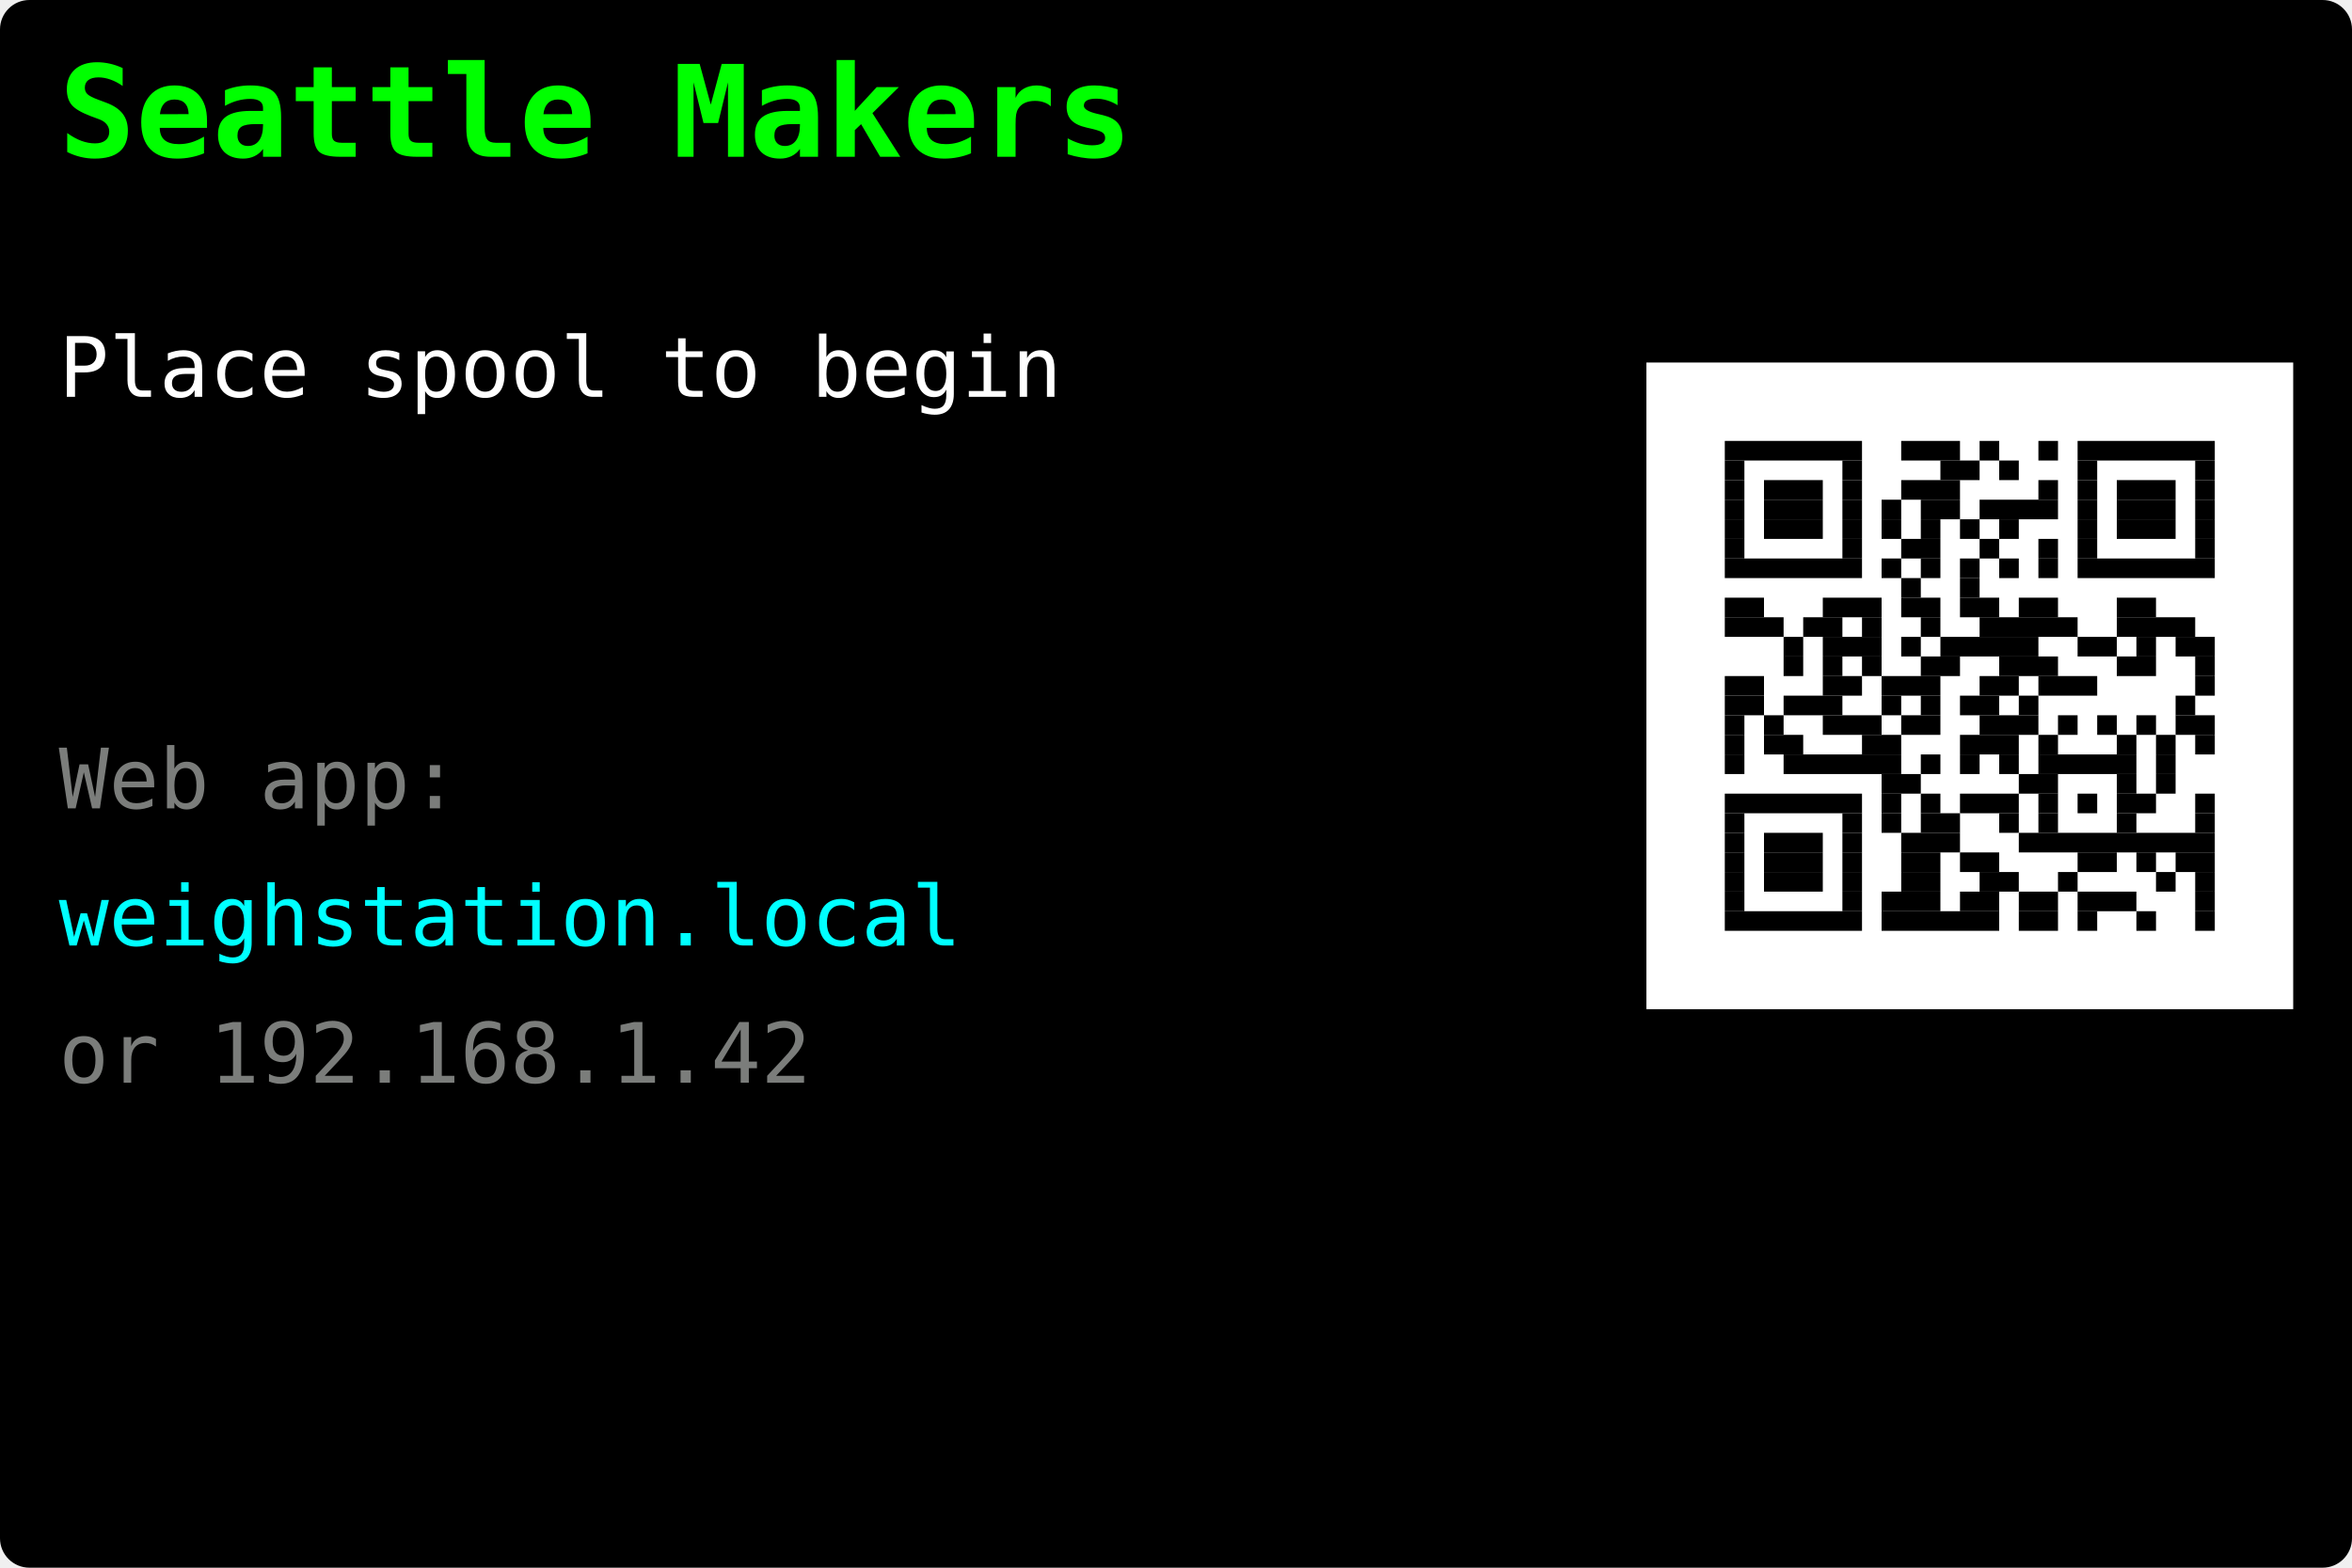
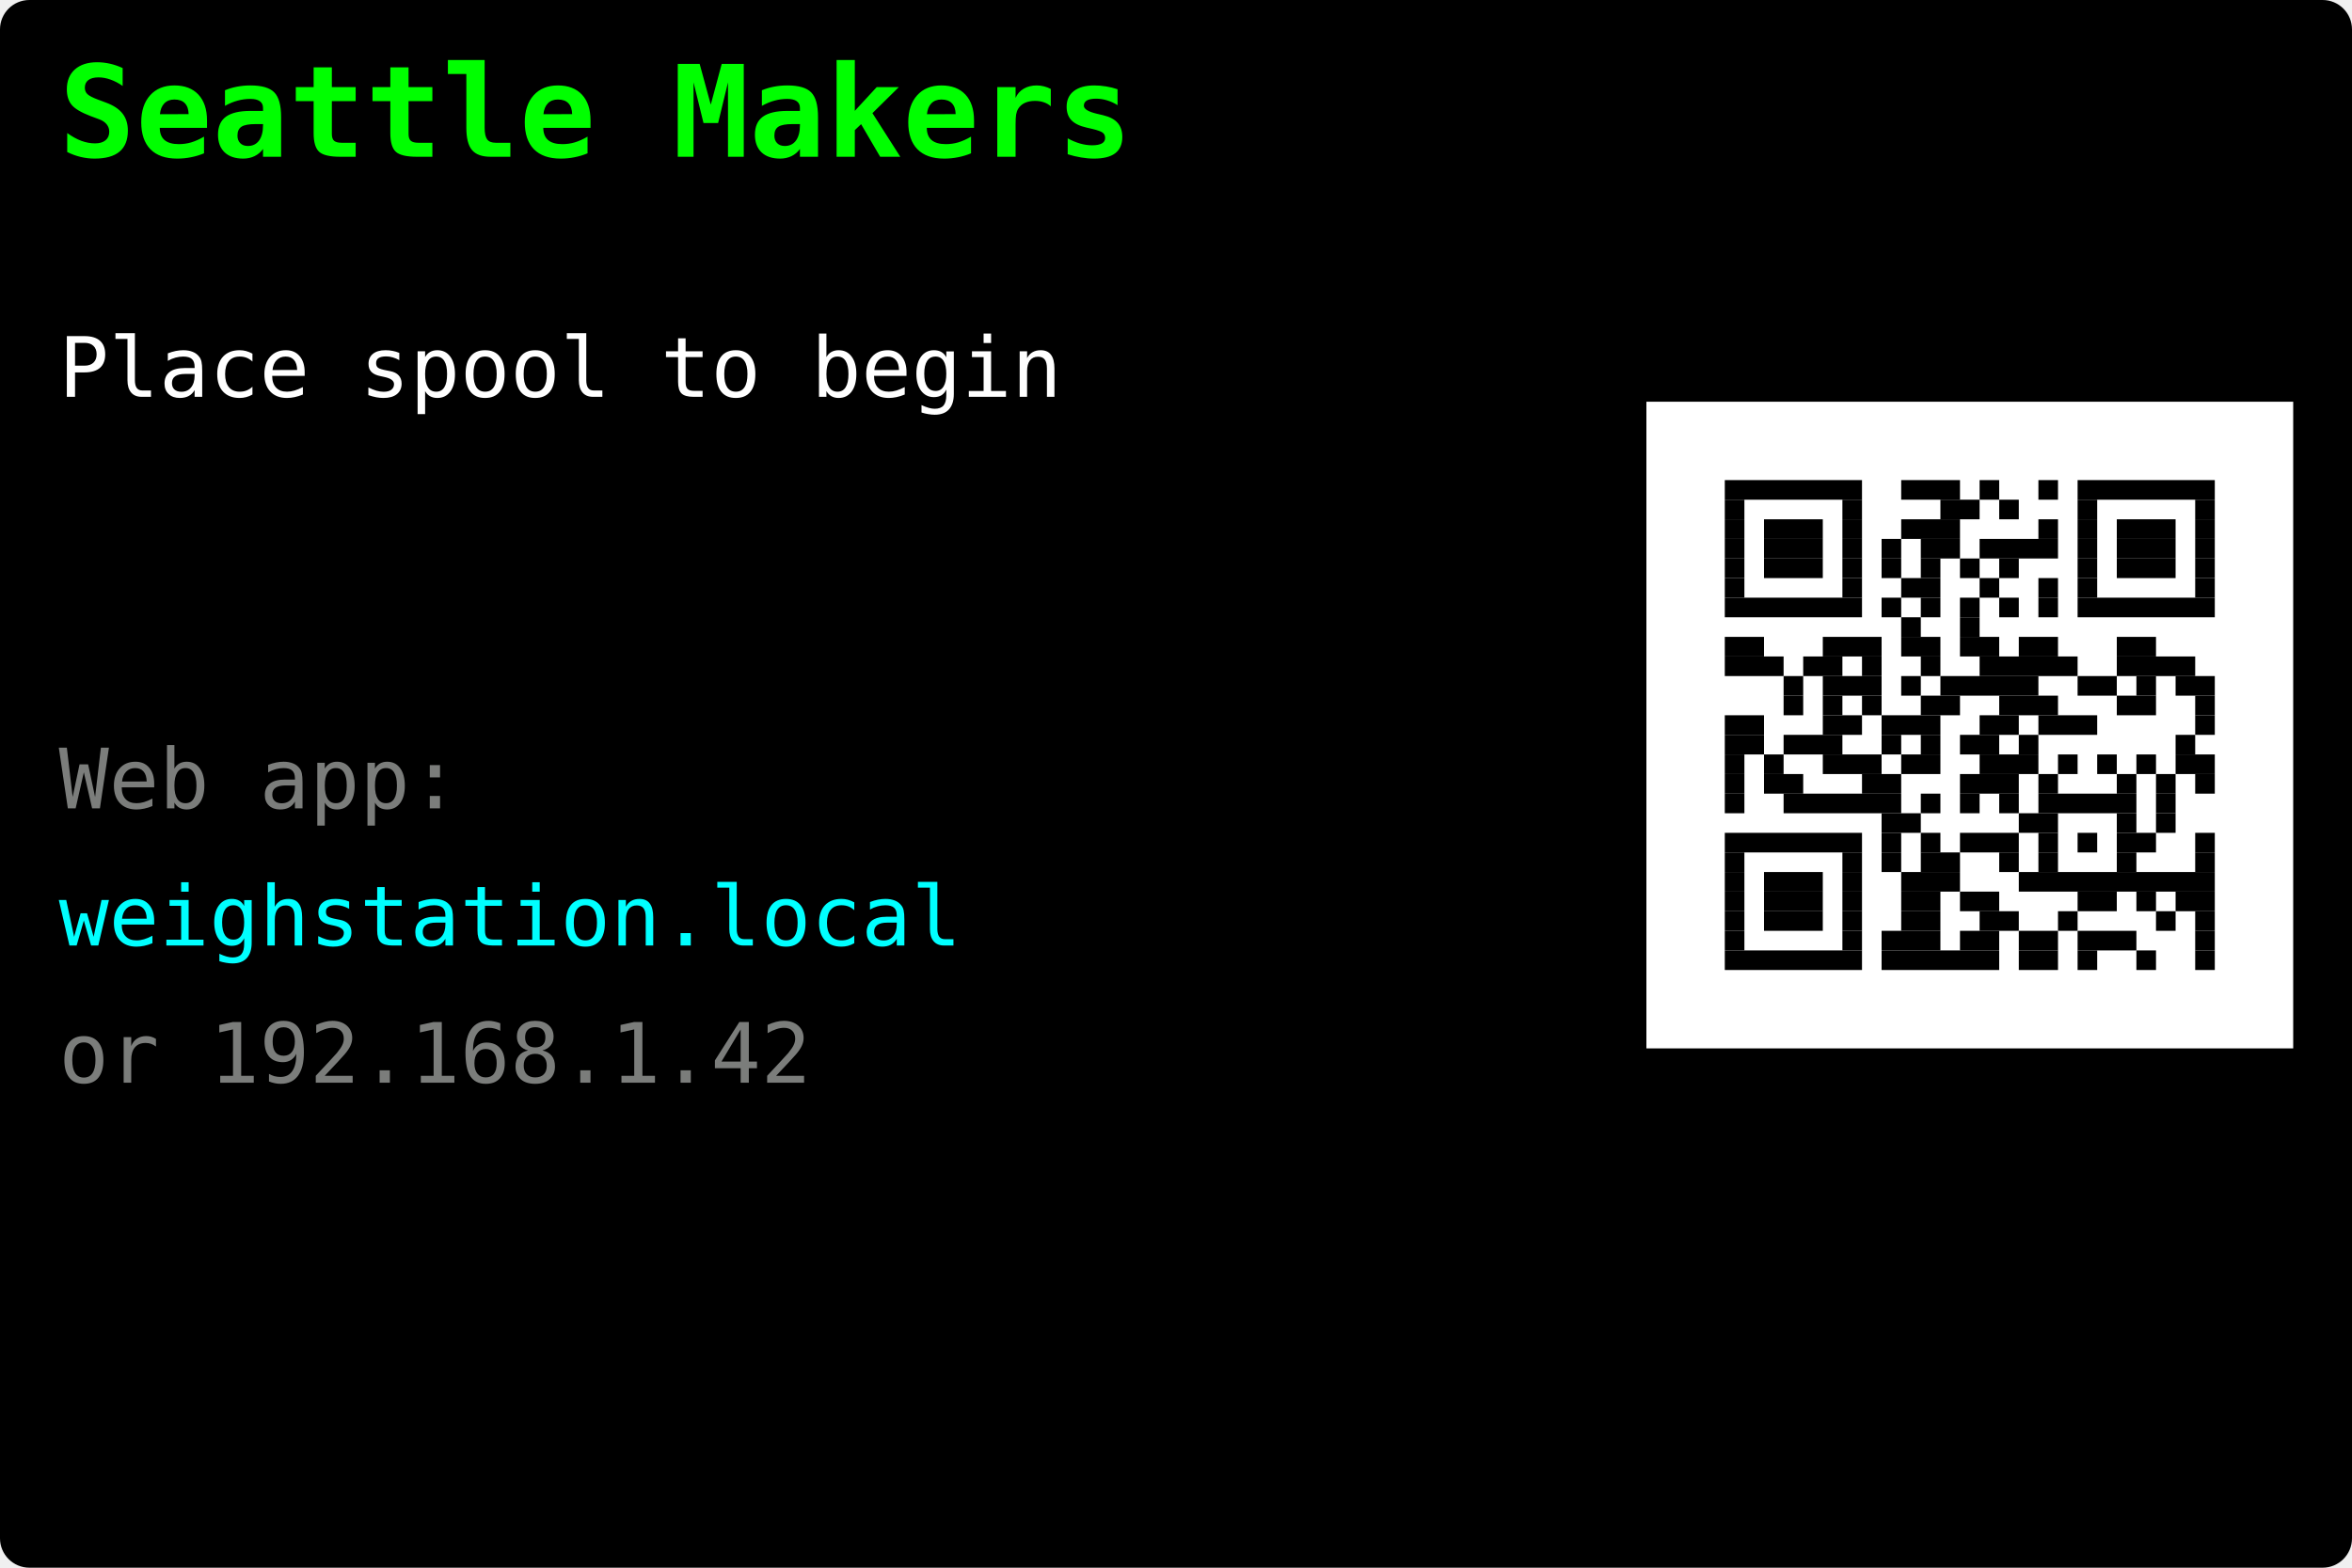
<svg xmlns="http://www.w3.org/2000/svg" viewBox="0 0 480 320" width="480" font-family="ui-monospace,Menlo,Consolas,monospace">
  <rect width="480" height="320" rx="6" fill="#000" />
  <text x="12" y="32" font-size="26" font-weight="700" fill="#00ff00">Seattle Makers</text>
  <text x="12" y="81" font-size="17" fill="#ffffff">Place spool to begin</text>
  <text x="12" y="165" font-size="17" fill="#7b7d7b">Web app:</text>
  <text x="12" y="193" font-size="17" fill="#00ffff">weighstation.local</text>
  <text x="12" y="221" font-size="17" fill="#7b7d7b">or 192.168.1.42</text>
-   <rect x="336" y="74" width="132" height="132" fill="#fff" />
-   <rect x="352" y="90" width="28" height="4" fill="#000" />
-   <rect x="388" y="90" width="12" height="4" fill="#000" />
-   <rect x="404" y="90" width="4" height="4" fill="#000" />
-   <rect x="416" y="90" width="4" height="4" fill="#000" />
-   <rect x="424" y="90" width="28" height="4" fill="#000" />
-   <rect x="352" y="94" width="4" height="4" fill="#000" />
-   <rect x="376" y="94" width="4" height="4" fill="#000" />
-   <rect x="396" y="94" width="8" height="4" fill="#000" />
-   <rect x="408" y="94" width="4" height="4" fill="#000" />
-   <rect x="424" y="94" width="4" height="4" fill="#000" />
-   <rect x="448" y="94" width="4" height="4" fill="#000" />
-   <rect x="352" y="98" width="4" height="4" fill="#000" />
-   <rect x="360" y="98" width="12" height="4" fill="#000" />
-   <rect x="376" y="98" width="4" height="4" fill="#000" />
+   <rect x="336" y="82" width="132" height="132" fill="#fff" />
+   <rect x="352" y="98" width="28" height="4" fill="#000" />
  <rect x="388" y="98" width="12" height="4" fill="#000" />
+   <rect x="404" y="98" width="4" height="4" fill="#000" />
  <rect x="416" y="98" width="4" height="4" fill="#000" />
-   <rect x="424" y="98" width="4" height="4" fill="#000" />
-   <rect x="432" y="98" width="12" height="4" fill="#000" />
-   <rect x="448" y="98" width="4" height="4" fill="#000" />
+   <rect x="424" y="98" width="28" height="4" fill="#000" />
  <rect x="352" y="102" width="4" height="4" fill="#000" />
-   <rect x="360" y="102" width="12" height="4" fill="#000" />
  <rect x="376" y="102" width="4" height="4" fill="#000" />
-   <rect x="384" y="102" width="4" height="4" fill="#000" />
-   <rect x="392" y="102" width="8" height="4" fill="#000" />
-   <rect x="404" y="102" width="16" height="4" fill="#000" />
+   <rect x="396" y="102" width="8" height="4" fill="#000" />
+   <rect x="408" y="102" width="4" height="4" fill="#000" />
  <rect x="424" y="102" width="4" height="4" fill="#000" />
-   <rect x="432" y="102" width="12" height="4" fill="#000" />
  <rect x="448" y="102" width="4" height="4" fill="#000" />
  <rect x="352" y="106" width="4" height="4" fill="#000" />
  <rect x="360" y="106" width="12" height="4" fill="#000" />
  <rect x="376" y="106" width="4" height="4" fill="#000" />
-   <rect x="384" y="106" width="4" height="4" fill="#000" />
-   <rect x="392" y="106" width="4" height="4" fill="#000" />
-   <rect x="400" y="106" width="4" height="4" fill="#000" />
-   <rect x="408" y="106" width="4" height="4" fill="#000" />
+   <rect x="388" y="106" width="12" height="4" fill="#000" />
+   <rect x="416" y="106" width="4" height="4" fill="#000" />
  <rect x="424" y="106" width="4" height="4" fill="#000" />
  <rect x="432" y="106" width="12" height="4" fill="#000" />
  <rect x="448" y="106" width="4" height="4" fill="#000" />
  <rect x="352" y="110" width="4" height="4" fill="#000" />
+   <rect x="360" y="110" width="12" height="4" fill="#000" />
  <rect x="376" y="110" width="4" height="4" fill="#000" />
-   <rect x="388" y="110" width="8" height="4" fill="#000" />
-   <rect x="404" y="110" width="4" height="4" fill="#000" />
-   <rect x="416" y="110" width="4" height="4" fill="#000" />
+   <rect x="384" y="110" width="4" height="4" fill="#000" />
+   <rect x="392" y="110" width="8" height="4" fill="#000" />
+   <rect x="404" y="110" width="16" height="4" fill="#000" />
  <rect x="424" y="110" width="4" height="4" fill="#000" />
+   <rect x="432" y="110" width="12" height="4" fill="#000" />
  <rect x="448" y="110" width="4" height="4" fill="#000" />
-   <rect x="352" y="114" width="28" height="4" fill="#000" />
+   <rect x="352" y="114" width="4" height="4" fill="#000" />
+   <rect x="360" y="114" width="12" height="4" fill="#000" />
+   <rect x="376" y="114" width="4" height="4" fill="#000" />
  <rect x="384" y="114" width="4" height="4" fill="#000" />
  <rect x="392" y="114" width="4" height="4" fill="#000" />
  <rect x="400" y="114" width="4" height="4" fill="#000" />
  <rect x="408" y="114" width="4" height="4" fill="#000" />
-   <rect x="416" y="114" width="4" height="4" fill="#000" />
-   <rect x="424" y="114" width="28" height="4" fill="#000" />
-   <rect x="388" y="118" width="4" height="4" fill="#000" />
-   <rect x="400" y="118" width="4" height="4" fill="#000" />
-   <rect x="352" y="122" width="8" height="4" fill="#000" />
-   <rect x="372" y="122" width="12" height="4" fill="#000" />
-   <rect x="388" y="122" width="8" height="4" fill="#000" />
-   <rect x="400" y="122" width="8" height="4" fill="#000" />
-   <rect x="412" y="122" width="8" height="4" fill="#000" />
-   <rect x="432" y="122" width="8" height="4" fill="#000" />
-   <rect x="352" y="126" width="12" height="4" fill="#000" />
-   <rect x="368" y="126" width="8" height="4" fill="#000" />
-   <rect x="380" y="126" width="4" height="4" fill="#000" />
-   <rect x="392" y="126" width="4" height="4" fill="#000" />
-   <rect x="404" y="126" width="20" height="4" fill="#000" />
-   <rect x="432" y="126" width="16" height="4" fill="#000" />
-   <rect x="364" y="130" width="4" height="4" fill="#000" />
+   <rect x="424" y="114" width="4" height="4" fill="#000" />
+   <rect x="432" y="114" width="12" height="4" fill="#000" />
+   <rect x="448" y="114" width="4" height="4" fill="#000" />
+   <rect x="352" y="118" width="4" height="4" fill="#000" />
+   <rect x="376" y="118" width="4" height="4" fill="#000" />
+   <rect x="388" y="118" width="8" height="4" fill="#000" />
+   <rect x="404" y="118" width="4" height="4" fill="#000" />
+   <rect x="416" y="118" width="4" height="4" fill="#000" />
+   <rect x="424" y="118" width="4" height="4" fill="#000" />
+   <rect x="448" y="118" width="4" height="4" fill="#000" />
+   <rect x="352" y="122" width="28" height="4" fill="#000" />
+   <rect x="384" y="122" width="4" height="4" fill="#000" />
+   <rect x="392" y="122" width="4" height="4" fill="#000" />
+   <rect x="400" y="122" width="4" height="4" fill="#000" />
+   <rect x="408" y="122" width="4" height="4" fill="#000" />
+   <rect x="416" y="122" width="4" height="4" fill="#000" />
+   <rect x="424" y="122" width="28" height="4" fill="#000" />
+   <rect x="388" y="126" width="4" height="4" fill="#000" />
+   <rect x="400" y="126" width="4" height="4" fill="#000" />
+   <rect x="352" y="130" width="8" height="4" fill="#000" />
  <rect x="372" y="130" width="12" height="4" fill="#000" />
-   <rect x="388" y="130" width="4" height="4" fill="#000" />
-   <rect x="396" y="130" width="20" height="4" fill="#000" />
-   <rect x="424" y="130" width="8" height="4" fill="#000" />
-   <rect x="436" y="130" width="4" height="4" fill="#000" />
-   <rect x="444" y="130" width="8" height="4" fill="#000" />
-   <rect x="364" y="134" width="4" height="4" fill="#000" />
-   <rect x="372" y="134" width="4" height="4" fill="#000" />
+   <rect x="388" y="130" width="8" height="4" fill="#000" />
+   <rect x="400" y="130" width="8" height="4" fill="#000" />
+   <rect x="412" y="130" width="8" height="4" fill="#000" />
+   <rect x="432" y="130" width="8" height="4" fill="#000" />
+   <rect x="352" y="134" width="12" height="4" fill="#000" />
+   <rect x="368" y="134" width="8" height="4" fill="#000" />
  <rect x="380" y="134" width="4" height="4" fill="#000" />
-   <rect x="392" y="134" width="8" height="4" fill="#000" />
-   <rect x="408" y="134" width="12" height="4" fill="#000" />
-   <rect x="432" y="134" width="8" height="4" fill="#000" />
-   <rect x="448" y="134" width="4" height="4" fill="#000" />
-   <rect x="352" y="138" width="8" height="4" fill="#000" />
-   <rect x="372" y="138" width="8" height="4" fill="#000" />
-   <rect x="384" y="138" width="12" height="4" fill="#000" />
-   <rect x="404" y="138" width="8" height="4" fill="#000" />
-   <rect x="416" y="138" width="12" height="4" fill="#000" />
-   <rect x="448" y="138" width="4" height="4" fill="#000" />
-   <rect x="352" y="142" width="8" height="4" fill="#000" />
-   <rect x="364" y="142" width="12" height="4" fill="#000" />
-   <rect x="384" y="142" width="4" height="4" fill="#000" />
-   <rect x="392" y="142" width="4" height="4" fill="#000" />
-   <rect x="400" y="142" width="8" height="4" fill="#000" />
-   <rect x="412" y="142" width="4" height="4" fill="#000" />
-   <rect x="444" y="142" width="4" height="4" fill="#000" />
-   <rect x="352" y="146" width="4" height="4" fill="#000" />
-   <rect x="360" y="146" width="4" height="4" fill="#000" />
-   <rect x="372" y="146" width="12" height="4" fill="#000" />
-   <rect x="388" y="146" width="8" height="4" fill="#000" />
-   <rect x="404" y="146" width="12" height="4" fill="#000" />
-   <rect x="420" y="146" width="4" height="4" fill="#000" />
-   <rect x="428" y="146" width="4" height="4" fill="#000" />
-   <rect x="436" y="146" width="4" height="4" fill="#000" />
-   <rect x="444" y="146" width="8" height="4" fill="#000" />
-   <rect x="352" y="150" width="4" height="4" fill="#000" />
-   <rect x="360" y="150" width="8" height="4" fill="#000" />
-   <rect x="380" y="150" width="8" height="4" fill="#000" />
-   <rect x="400" y="150" width="12" height="4" fill="#000" />
-   <rect x="416" y="150" width="4" height="4" fill="#000" />
-   <rect x="432" y="150" width="4" height="4" fill="#000" />
-   <rect x="440" y="150" width="4" height="4" fill="#000" />
-   <rect x="448" y="150" width="4" height="4" fill="#000" />
+   <rect x="392" y="134" width="4" height="4" fill="#000" />
+   <rect x="404" y="134" width="20" height="4" fill="#000" />
+   <rect x="432" y="134" width="16" height="4" fill="#000" />
+   <rect x="364" y="138" width="4" height="4" fill="#000" />
+   <rect x="372" y="138" width="12" height="4" fill="#000" />
+   <rect x="388" y="138" width="4" height="4" fill="#000" />
+   <rect x="396" y="138" width="20" height="4" fill="#000" />
+   <rect x="424" y="138" width="8" height="4" fill="#000" />
+   <rect x="436" y="138" width="4" height="4" fill="#000" />
+   <rect x="444" y="138" width="8" height="4" fill="#000" />
+   <rect x="364" y="142" width="4" height="4" fill="#000" />
+   <rect x="372" y="142" width="4" height="4" fill="#000" />
+   <rect x="380" y="142" width="4" height="4" fill="#000" />
+   <rect x="392" y="142" width="8" height="4" fill="#000" />
+   <rect x="408" y="142" width="12" height="4" fill="#000" />
+   <rect x="432" y="142" width="8" height="4" fill="#000" />
+   <rect x="448" y="142" width="4" height="4" fill="#000" />
+   <rect x="352" y="146" width="8" height="4" fill="#000" />
+   <rect x="372" y="146" width="8" height="4" fill="#000" />
+   <rect x="384" y="146" width="12" height="4" fill="#000" />
+   <rect x="404" y="146" width="8" height="4" fill="#000" />
+   <rect x="416" y="146" width="12" height="4" fill="#000" />
+   <rect x="448" y="146" width="4" height="4" fill="#000" />
+   <rect x="352" y="150" width="8" height="4" fill="#000" />
+   <rect x="364" y="150" width="12" height="4" fill="#000" />
+   <rect x="384" y="150" width="4" height="4" fill="#000" />
+   <rect x="392" y="150" width="4" height="4" fill="#000" />
+   <rect x="400" y="150" width="8" height="4" fill="#000" />
+   <rect x="412" y="150" width="4" height="4" fill="#000" />
+   <rect x="444" y="150" width="4" height="4" fill="#000" />
  <rect x="352" y="154" width="4" height="4" fill="#000" />
-   <rect x="364" y="154" width="24" height="4" fill="#000" />
-   <rect x="392" y="154" width="4" height="4" fill="#000" />
-   <rect x="400" y="154" width="4" height="4" fill="#000" />
-   <rect x="408" y="154" width="4" height="4" fill="#000" />
-   <rect x="416" y="154" width="20" height="4" fill="#000" />
-   <rect x="440" y="154" width="4" height="4" fill="#000" />
-   <rect x="384" y="158" width="8" height="4" fill="#000" />
-   <rect x="412" y="158" width="8" height="4" fill="#000" />
+   <rect x="360" y="154" width="4" height="4" fill="#000" />
+   <rect x="372" y="154" width="12" height="4" fill="#000" />
+   <rect x="388" y="154" width="8" height="4" fill="#000" />
+   <rect x="404" y="154" width="12" height="4" fill="#000" />
+   <rect x="420" y="154" width="4" height="4" fill="#000" />
+   <rect x="428" y="154" width="4" height="4" fill="#000" />
+   <rect x="436" y="154" width="4" height="4" fill="#000" />
+   <rect x="444" y="154" width="8" height="4" fill="#000" />
+   <rect x="352" y="158" width="4" height="4" fill="#000" />
+   <rect x="360" y="158" width="8" height="4" fill="#000" />
+   <rect x="380" y="158" width="8" height="4" fill="#000" />
+   <rect x="400" y="158" width="12" height="4" fill="#000" />
+   <rect x="416" y="158" width="4" height="4" fill="#000" />
  <rect x="432" y="158" width="4" height="4" fill="#000" />
  <rect x="440" y="158" width="4" height="4" fill="#000" />
-   <rect x="352" y="162" width="28" height="4" fill="#000" />
-   <rect x="384" y="162" width="4" height="4" fill="#000" />
+   <rect x="448" y="158" width="4" height="4" fill="#000" />
+   <rect x="352" y="162" width="4" height="4" fill="#000" />
+   <rect x="364" y="162" width="24" height="4" fill="#000" />
  <rect x="392" y="162" width="4" height="4" fill="#000" />
-   <rect x="400" y="162" width="12" height="4" fill="#000" />
-   <rect x="416" y="162" width="4" height="4" fill="#000" />
-   <rect x="424" y="162" width="4" height="4" fill="#000" />
-   <rect x="432" y="162" width="8" height="4" fill="#000" />
-   <rect x="448" y="162" width="4" height="4" fill="#000" />
-   <rect x="352" y="166" width="4" height="4" fill="#000" />
-   <rect x="376" y="166" width="4" height="4" fill="#000" />
-   <rect x="384" y="166" width="4" height="4" fill="#000" />
-   <rect x="392" y="166" width="8" height="4" fill="#000" />
-   <rect x="408" y="166" width="4" height="4" fill="#000" />
-   <rect x="416" y="166" width="4" height="4" fill="#000" />
+   <rect x="400" y="162" width="4" height="4" fill="#000" />
+   <rect x="408" y="162" width="4" height="4" fill="#000" />
+   <rect x="416" y="162" width="20" height="4" fill="#000" />
+   <rect x="440" y="162" width="4" height="4" fill="#000" />
+   <rect x="384" y="166" width="8" height="4" fill="#000" />
+   <rect x="412" y="166" width="8" height="4" fill="#000" />
  <rect x="432" y="166" width="4" height="4" fill="#000" />
-   <rect x="448" y="166" width="4" height="4" fill="#000" />
-   <rect x="352" y="170" width="4" height="4" fill="#000" />
-   <rect x="360" y="170" width="12" height="4" fill="#000" />
-   <rect x="376" y="170" width="4" height="4" fill="#000" />
-   <rect x="388" y="170" width="12" height="4" fill="#000" />
-   <rect x="412" y="170" width="40" height="4" fill="#000" />
+   <rect x="440" y="166" width="4" height="4" fill="#000" />
+   <rect x="352" y="170" width="28" height="4" fill="#000" />
+   <rect x="384" y="170" width="4" height="4" fill="#000" />
+   <rect x="392" y="170" width="4" height="4" fill="#000" />
+   <rect x="400" y="170" width="12" height="4" fill="#000" />
+   <rect x="416" y="170" width="4" height="4" fill="#000" />
+   <rect x="424" y="170" width="4" height="4" fill="#000" />
+   <rect x="432" y="170" width="8" height="4" fill="#000" />
+   <rect x="448" y="170" width="4" height="4" fill="#000" />
  <rect x="352" y="174" width="4" height="4" fill="#000" />
-   <rect x="360" y="174" width="12" height="4" fill="#000" />
  <rect x="376" y="174" width="4" height="4" fill="#000" />
-   <rect x="388" y="174" width="8" height="4" fill="#000" />
-   <rect x="400" y="174" width="8" height="4" fill="#000" />
-   <rect x="424" y="174" width="8" height="4" fill="#000" />
-   <rect x="436" y="174" width="4" height="4" fill="#000" />
-   <rect x="444" y="174" width="8" height="4" fill="#000" />
+   <rect x="384" y="174" width="4" height="4" fill="#000" />
+   <rect x="392" y="174" width="8" height="4" fill="#000" />
+   <rect x="408" y="174" width="4" height="4" fill="#000" />
+   <rect x="416" y="174" width="4" height="4" fill="#000" />
+   <rect x="432" y="174" width="4" height="4" fill="#000" />
+   <rect x="448" y="174" width="4" height="4" fill="#000" />
  <rect x="352" y="178" width="4" height="4" fill="#000" />
  <rect x="360" y="178" width="12" height="4" fill="#000" />
  <rect x="376" y="178" width="4" height="4" fill="#000" />
-   <rect x="388" y="178" width="8" height="4" fill="#000" />
-   <rect x="404" y="178" width="8" height="4" fill="#000" />
-   <rect x="420" y="178" width="4" height="4" fill="#000" />
-   <rect x="440" y="178" width="4" height="4" fill="#000" />
-   <rect x="448" y="178" width="4" height="4" fill="#000" />
+   <rect x="388" y="178" width="12" height="4" fill="#000" />
+   <rect x="412" y="178" width="40" height="4" fill="#000" />
  <rect x="352" y="182" width="4" height="4" fill="#000" />
+   <rect x="360" y="182" width="12" height="4" fill="#000" />
  <rect x="376" y="182" width="4" height="4" fill="#000" />
-   <rect x="384" y="182" width="12" height="4" fill="#000" />
+   <rect x="388" y="182" width="8" height="4" fill="#000" />
  <rect x="400" y="182" width="8" height="4" fill="#000" />
-   <rect x="412" y="182" width="8" height="4" fill="#000" />
-   <rect x="424" y="182" width="12" height="4" fill="#000" />
-   <rect x="448" y="182" width="4" height="4" fill="#000" />
-   <rect x="352" y="186" width="28" height="4" fill="#000" />
-   <rect x="384" y="186" width="24" height="4" fill="#000" />
-   <rect x="412" y="186" width="8" height="4" fill="#000" />
-   <rect x="424" y="186" width="4" height="4" fill="#000" />
-   <rect x="436" y="186" width="4" height="4" fill="#000" />
+   <rect x="424" y="182" width="8" height="4" fill="#000" />
+   <rect x="436" y="182" width="4" height="4" fill="#000" />
+   <rect x="444" y="182" width="8" height="4" fill="#000" />
+   <rect x="352" y="186" width="4" height="4" fill="#000" />
+   <rect x="360" y="186" width="12" height="4" fill="#000" />
+   <rect x="376" y="186" width="4" height="4" fill="#000" />
+   <rect x="388" y="186" width="8" height="4" fill="#000" />
+   <rect x="404" y="186" width="8" height="4" fill="#000" />
+   <rect x="420" y="186" width="4" height="4" fill="#000" />
+   <rect x="440" y="186" width="4" height="4" fill="#000" />
  <rect x="448" y="186" width="4" height="4" fill="#000" />
+   <rect x="352" y="190" width="4" height="4" fill="#000" />
+   <rect x="376" y="190" width="4" height="4" fill="#000" />
+   <rect x="384" y="190" width="12" height="4" fill="#000" />
+   <rect x="400" y="190" width="8" height="4" fill="#000" />
+   <rect x="412" y="190" width="8" height="4" fill="#000" />
+   <rect x="424" y="190" width="12" height="4" fill="#000" />
+   <rect x="448" y="190" width="4" height="4" fill="#000" />
+   <rect x="352" y="194" width="28" height="4" fill="#000" />
+   <rect x="384" y="194" width="24" height="4" fill="#000" />
+   <rect x="412" y="194" width="8" height="4" fill="#000" />
+   <rect x="424" y="194" width="4" height="4" fill="#000" />
+   <rect x="436" y="194" width="4" height="4" fill="#000" />
+   <rect x="448" y="194" width="4" height="4" fill="#000" />
</svg>
